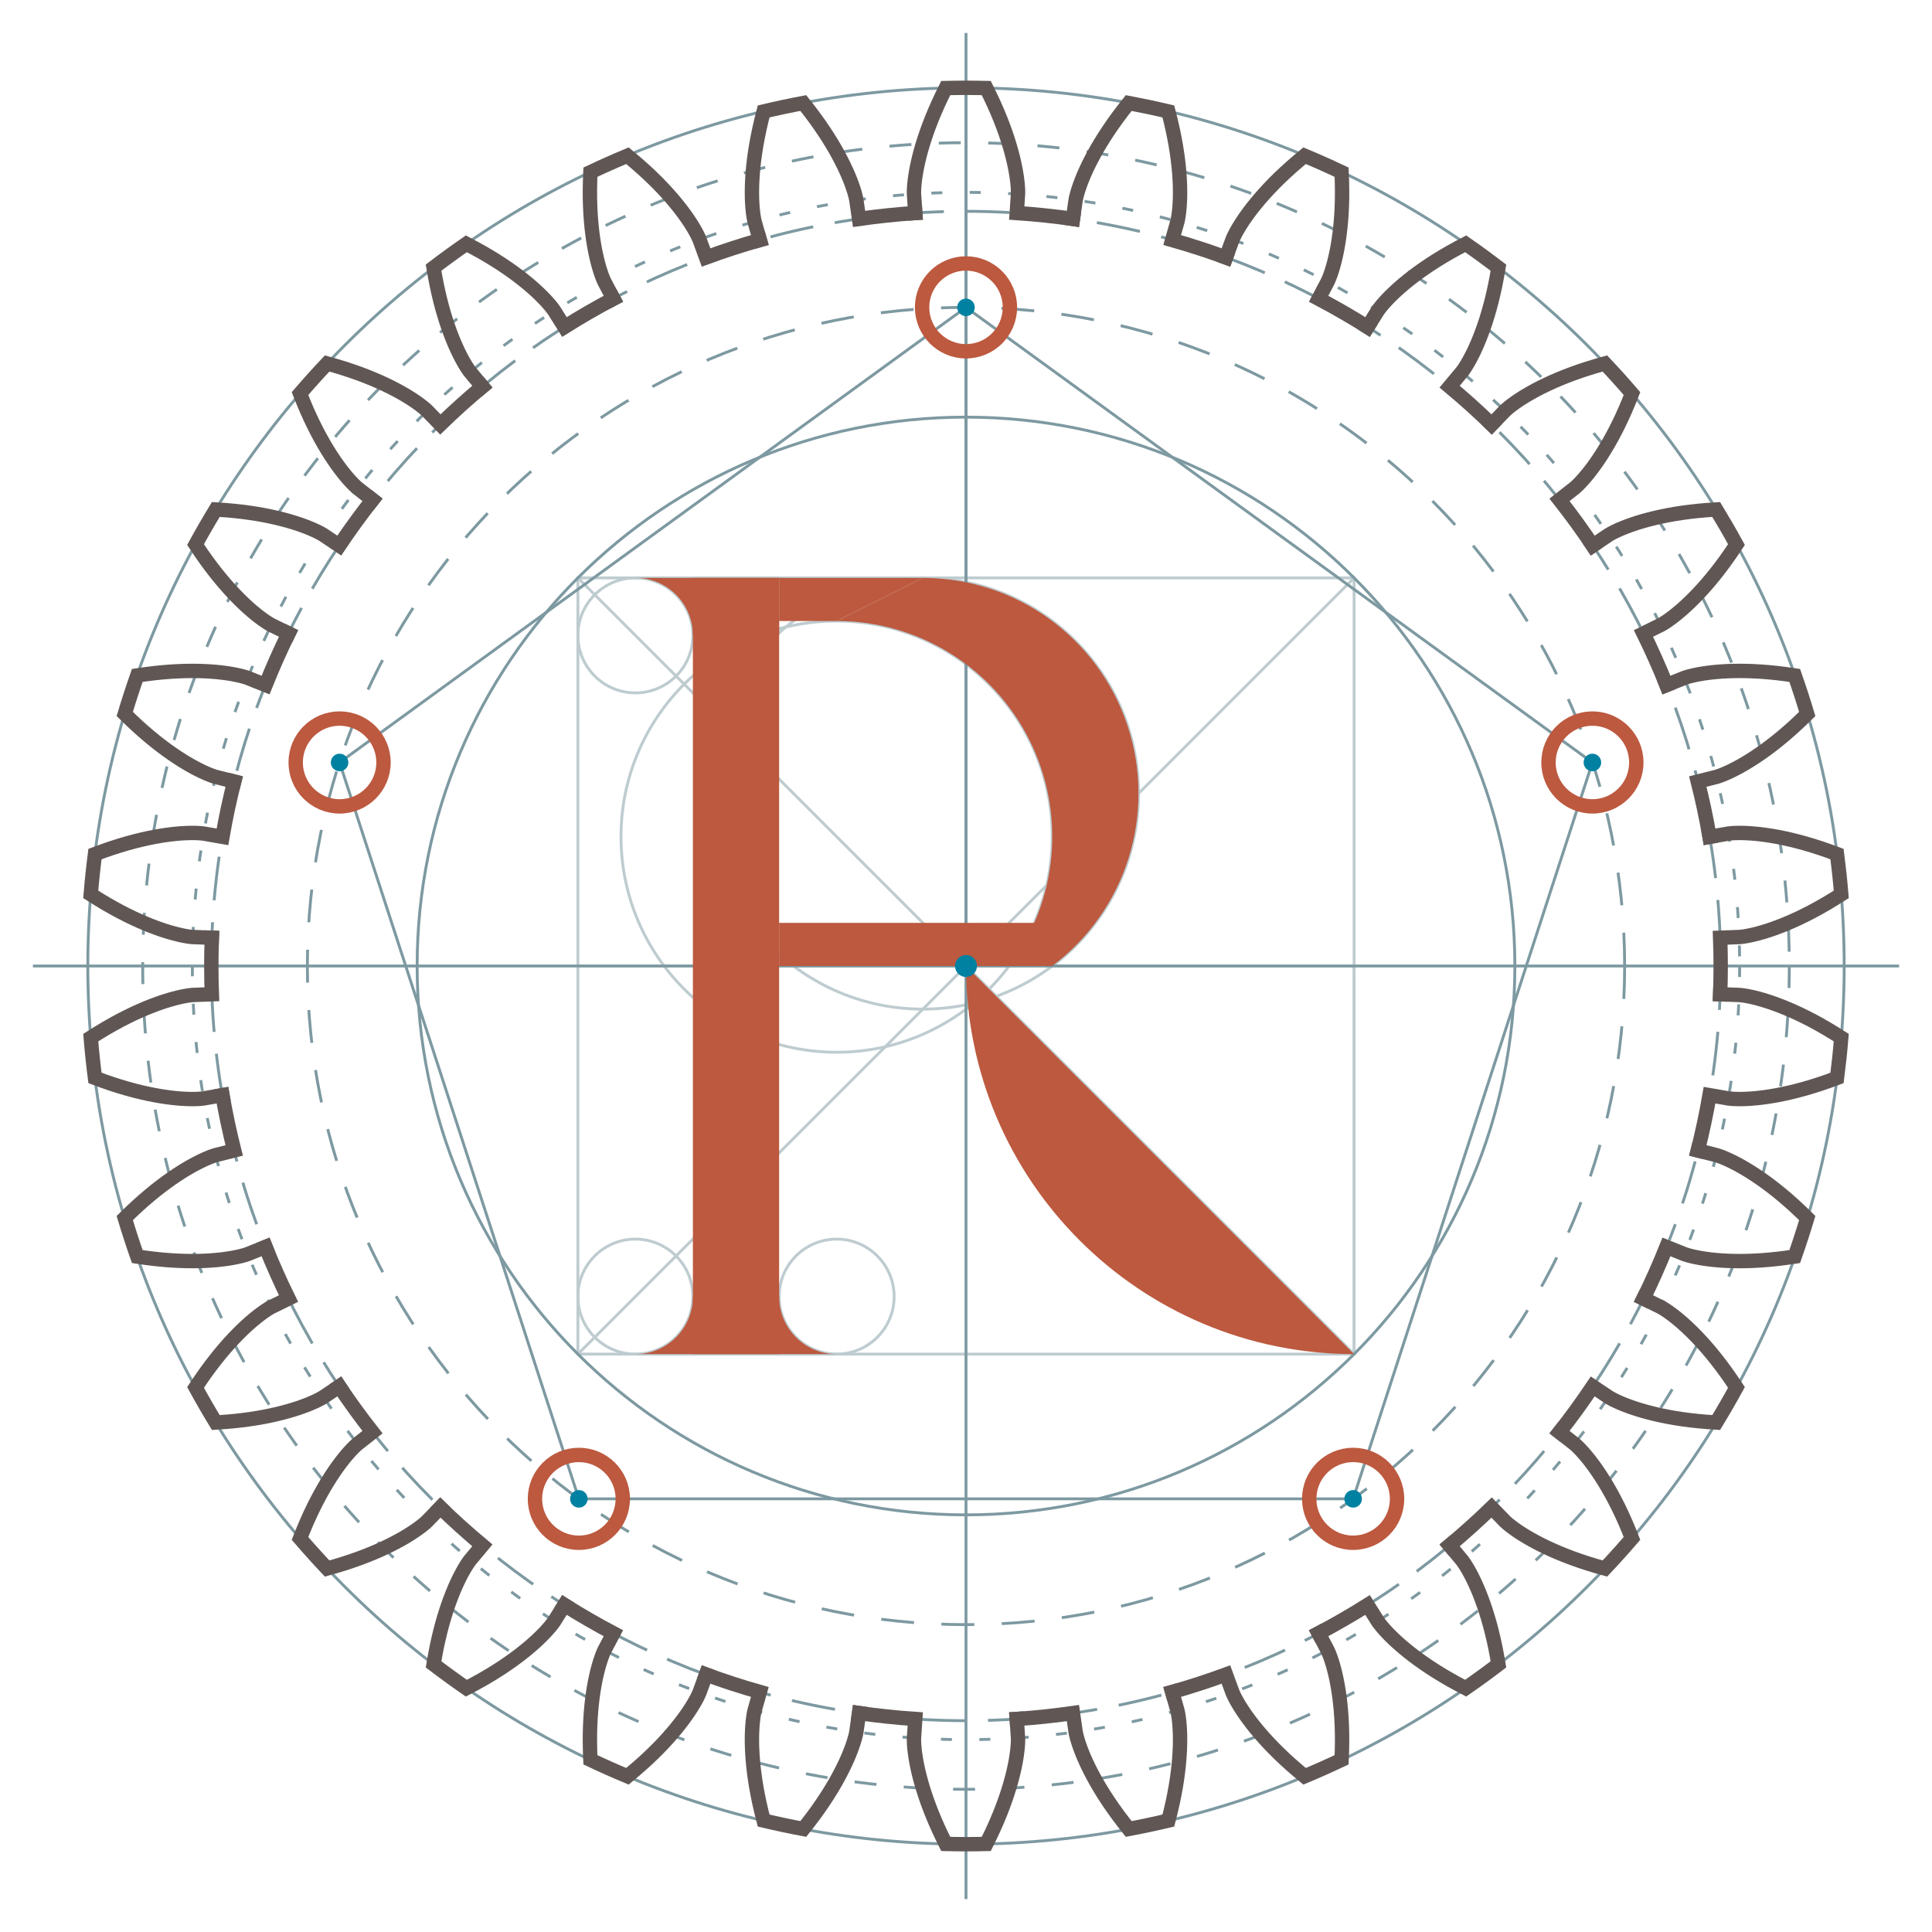
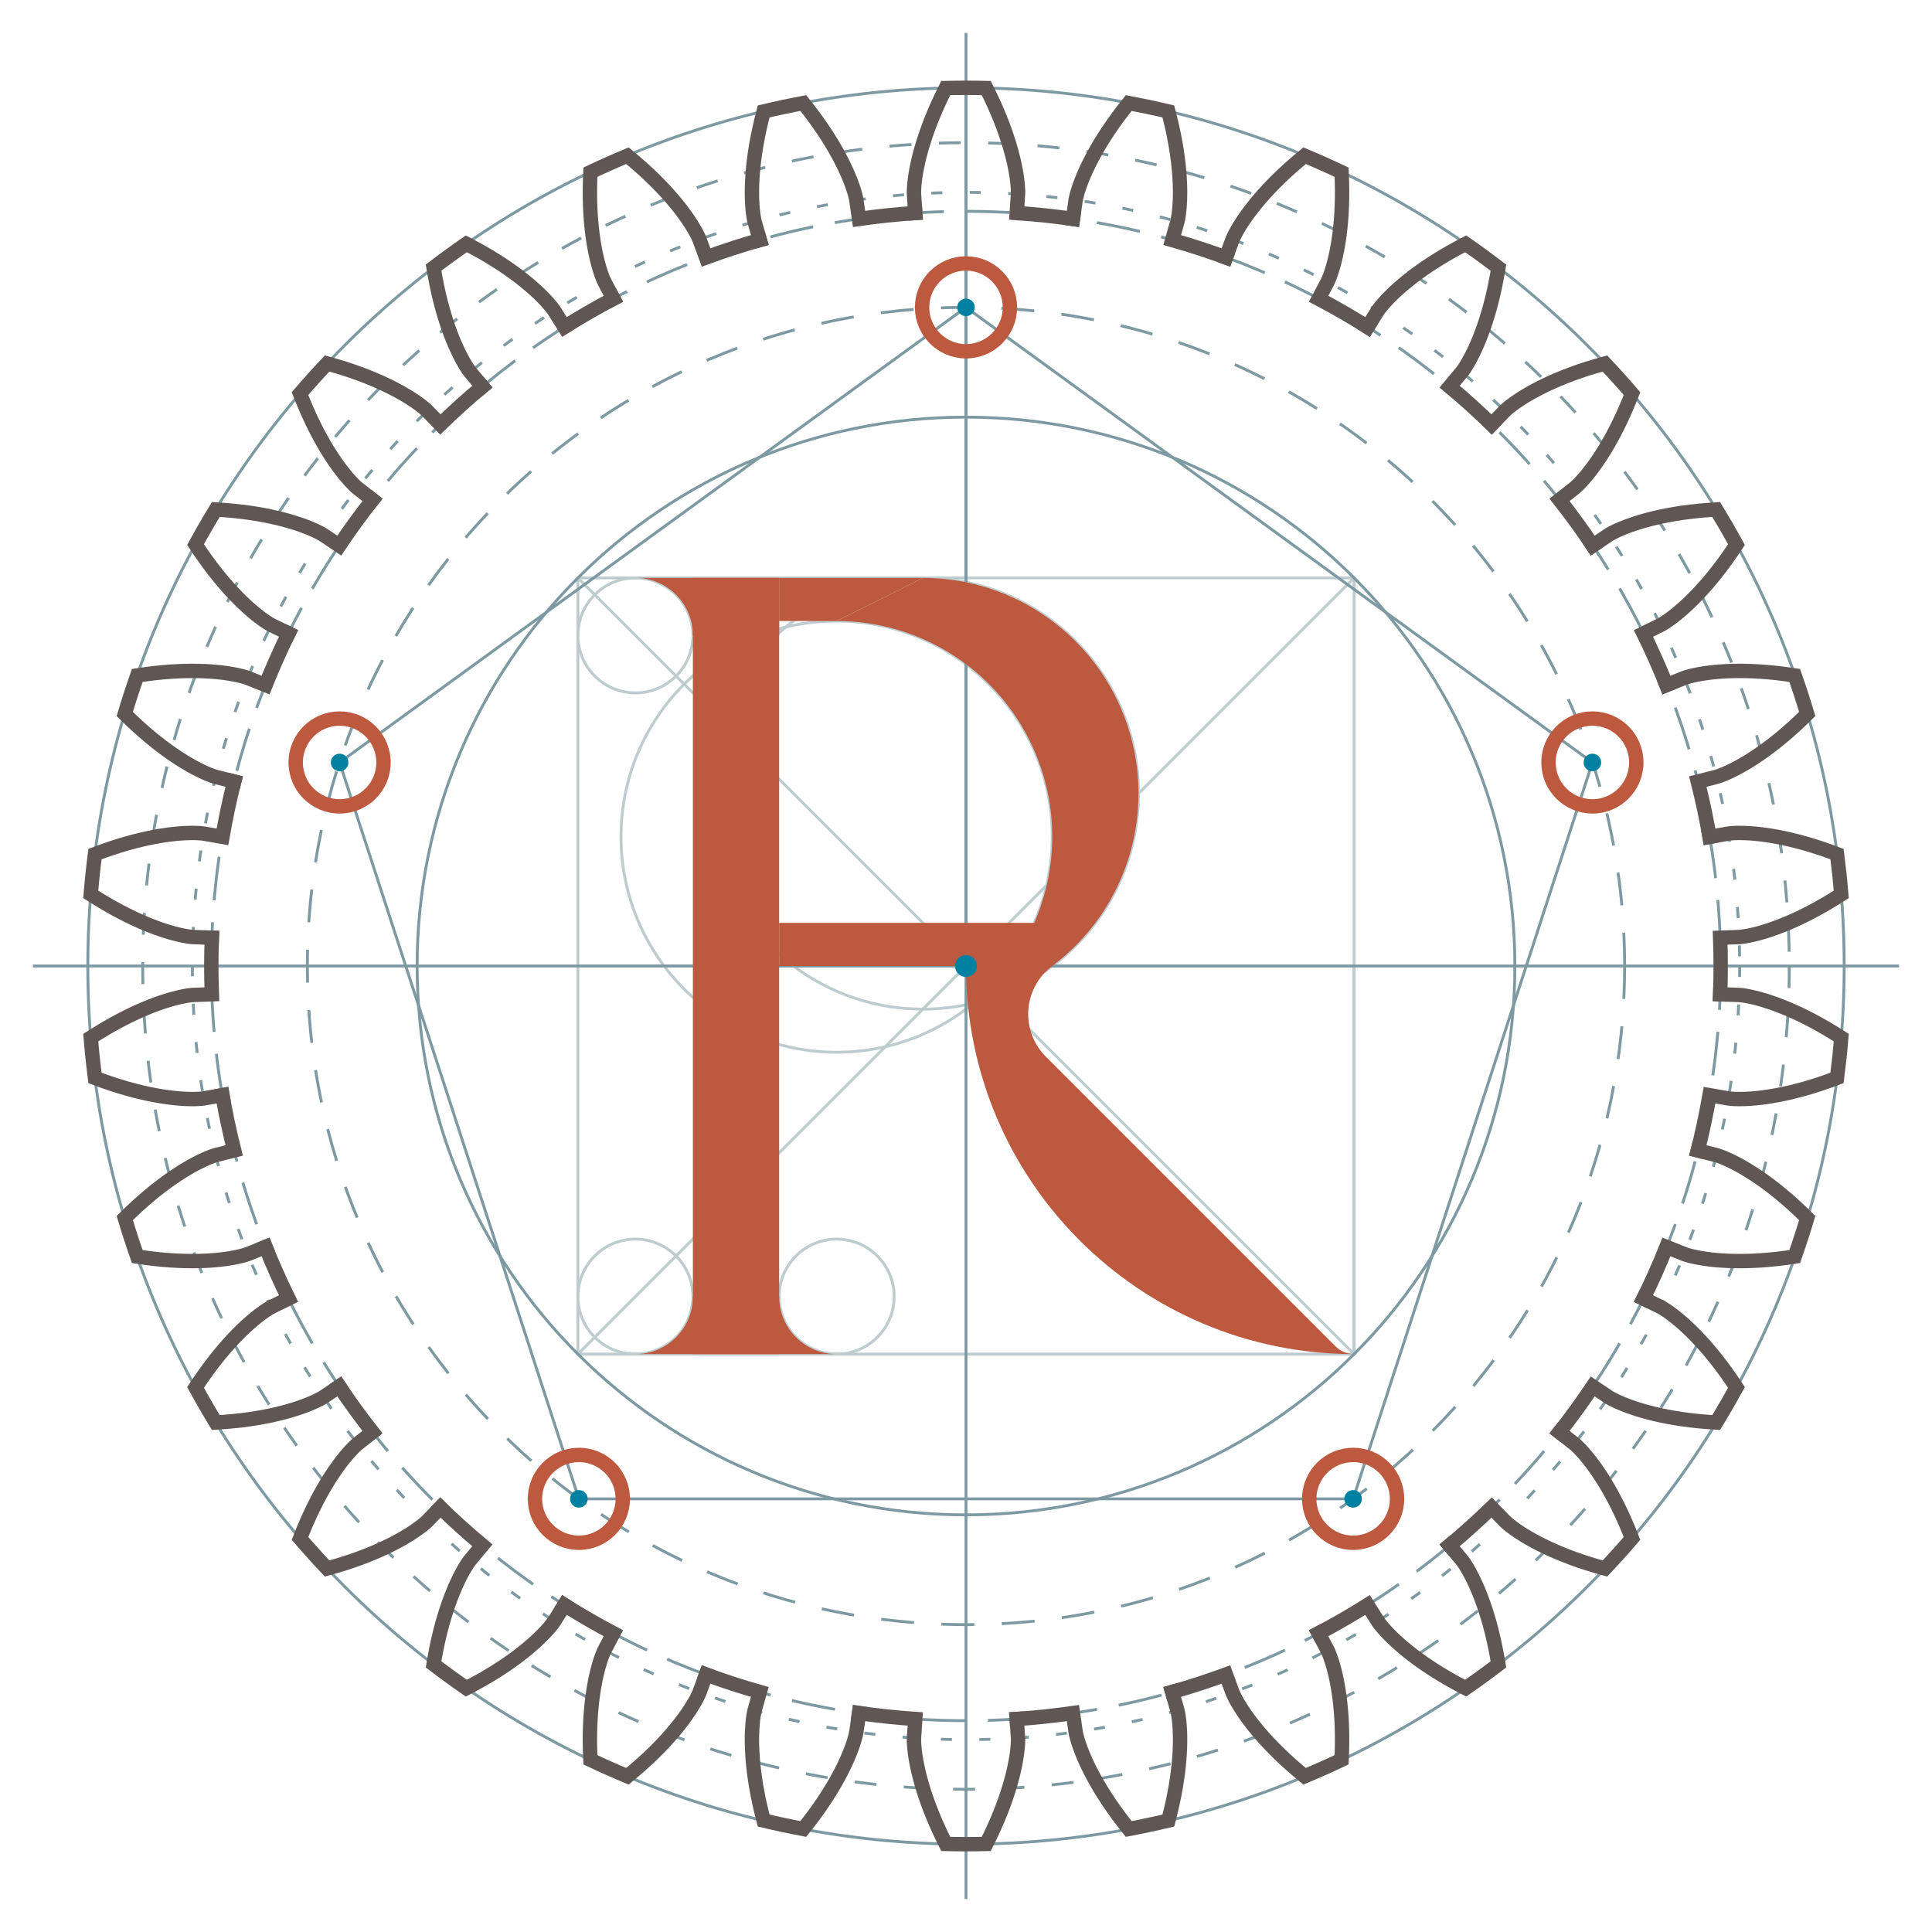
<svg xmlns="http://www.w3.org/2000/svg" width="1024" height="1024" viewBox="-176 -176 352 352" role="img" aria-labelledby="title desc">
  <style>.primary{stroke:#605755}.accent{stroke:#bc593f}.accent-fill{fill:#bc593f}.signal{fill:#0081a1}.guide{stroke:#7d99a1}
@media(prefers-color-scheme:dark){.primary{stroke:#9d9390}.accent{stroke:#ba573d}.accent-fill{fill:#ba573d}.signal{fill:#007f9e}.guide{stroke:#435e65}}</style>
  <defs>
    <path id="tooth" d="M -9.242,-137.189 L -9.474,-140.635 L -9.476,-140.67 L -9.479,-140.776 L -9.481,-140.953 L -9.478,-141.2 L -9.468,-141.517 L -9.446,-141.905 L -9.41,-142.362 L -9.356,-142.889 L -9.283,-143.485 L -9.185,-144.148 L -9.062,-144.879 L -8.908,-145.677 L -8.722,-146.539 L -8.5,-147.466 L -8.239,-148.456 L -7.937,-149.508 L -7.591,-150.62 L -7.197,-151.791 L -6.753,-153.019 L -6.256,-154.303 L -5.703,-155.641 L -5.093,-157.03 L -4.421,-158.47 L -3.687,-159.958 A 160 160 0 0 1 3.687,-159.958 L 4.421,-158.47 L 5.093,-157.03 L 5.703,-155.641 L 6.256,-154.303 L 6.753,-153.019 L 7.197,-151.791 L 7.591,-150.62 L 7.937,-149.508 L 8.239,-148.456 L 8.5,-147.466 L 8.722,-146.539 L 8.908,-145.677 L 9.062,-144.879 L 9.185,-144.148 L 9.283,-143.485 L 9.356,-142.889 L 9.41,-142.362 L 9.446,-141.905 L 9.468,-141.517 L 9.478,-141.2 L 9.481,-140.953 L 9.479,-140.776 L 9.476,-140.67 L 9.474,-140.635 L 9.242,-137.189 A 137.5 137.5 0 0 1 19.483,-136.113" />
  </defs>
  <g class="guide" fill="none" stroke-width="0.524">
    <path d="M -170 0 H 170 M 0 -170 V 170" />
    <circle r="160" />
    <circle r="150" stroke-dasharray="4 5" />
    <circle r="140.954" stroke-dasharray="2 5" />
    <circle r="137.5" stroke-dasharray="8 4" />
    <circle r="100" />
    <circle r="120" stroke-dasharray="6 5" />
    <polygon points="0,-120 114.127,-37.082 70.534,97.082 -70.534,97.082 -114.127,-37.082" />
    <path d="M 0 0 L 0,-160" />
    <g opacity="0.5">
      <rect x="-70.711" y="-70.711" width="141.421" height="141.421" />
      <path d="M -70.711 0 H 70.711 M -70.711 -70.711 L 70.711 70.711 M -70.711 70.711 L 70.711 -70.711 M 0 0 L 70.711,0 M 70.711,0 L 70.711,70.711" />
      <circle cx="-7.857" cy="-31.427" r="39.284" />
      <circle cx="-23.57" cy="-23.57" r="39.284" />
      <circle cx="-60.235" cy="-60.235" r="10.476" />
      <circle cx="-60.235" cy="60.235" r="10.476" />
      <circle cx="-23.57" cy="60.235" r="10.476" />
    </g>
  </g>
  <g class="primary" fill="none" stroke-width="2.619" stroke-linecap="square" stroke-linejoin="miter">
    <use href="#tooth" transform="rotate(0)" />
    <use href="#tooth" transform="rotate(12)" />
    <use href="#tooth" transform="rotate(24)" />
    <use href="#tooth" transform="rotate(36)" />
    <use href="#tooth" transform="rotate(48)" />
    <use href="#tooth" transform="rotate(60)" />
    <use href="#tooth" transform="rotate(72)" />
    <use href="#tooth" transform="rotate(84)" />
    <use href="#tooth" transform="rotate(96)" />
    <use href="#tooth" transform="rotate(108)" />
    <use href="#tooth" transform="rotate(120)" />
    <use href="#tooth" transform="rotate(132)" />
    <use href="#tooth" transform="rotate(144)" />
    <use href="#tooth" transform="rotate(156)" />
    <use href="#tooth" transform="rotate(168)" />
    <use href="#tooth" transform="rotate(180)" />
    <use href="#tooth" transform="rotate(192)" />
    <use href="#tooth" transform="rotate(204)" />
    <use href="#tooth" transform="rotate(216)" />
    <use href="#tooth" transform="rotate(228)" />
    <use href="#tooth" transform="rotate(240)" />
    <use href="#tooth" transform="rotate(252)" />
    <use href="#tooth" transform="rotate(264)" />
    <use href="#tooth" transform="rotate(276)" />
    <use href="#tooth" transform="rotate(288)" />
    <use href="#tooth" transform="rotate(300)" />
    <use href="#tooth" transform="rotate(312)" />
    <use href="#tooth" transform="rotate(324)" />
    <use href="#tooth" transform="rotate(336)" />
    <use href="#tooth" transform="rotate(348)" />
  </g>
  <g class="accent" fill="none" stroke-width="2.619" stroke-linecap="butt" stroke-linejoin="miter">
    <circle cx="0" cy="-120" r="8" />
    <circle cx="114.127" cy="-37.082" r="8" />
    <circle cx="70.534" cy="97.082" r="8" />
    <circle cx="-70.534" cy="97.082" r="8" />
    <circle cx="-114.127" cy="-37.082" r="8" />
  </g>
  <g class="accent-fill" stroke="none" fill-rule="nonzero">
    <path d="M -49.759,-70.711 H -34.046 V 70.711 H -49.759 Z" />
    <path d="M -70.711,-70.711 H -34.046 V -60.235 H -49.759 A 10.476 10.476 0 0 0 -60.235,-70.711 H -70.711 Z" />
    <path d="M -49.759,60.235 A 10.476 10.476 0 0 1 -60.235,70.711 H -23.57 A 10.476 10.476 0 0 1 -34.046,60.235 H -49.759 Z" />
    <path d="M -34.046,-70.711 L -7.857,-70.711 L -23.57,-62.854 L -34.046,-62.854 Z" />
    <path d="M -7.857,-70.711 A 39.284 39.284 0 0 1 15.713,0 L 7.857,0 A 39.284 39.284 0 0 0 -23.57,-62.854 Z" />
    <path d="M -34.046,-7.857 H 15.713 V 0 H -34.046 Z" />
-     <path d="M 0,0 A 70.711 70.711 0 0 0 70.711,70.711 L 0,0 Z" />
+     <path d="M 0,0 A 70.711 70.711 0 0 0 70.711,70.711 A 4.758 4.758 0 0 1 67.346,69.317 L 14.54,16.511 A 10.955 10.955 0 0 1 15.713,0 L 0,0 Z" />
  </g>
  <g class="signal">
    <circle cx="0" cy="-120" r="1.6" />
    <circle cx="114.127" cy="-37.082" r="1.6" />
    <circle cx="70.534" cy="97.082" r="1.6" />
    <circle cx="-70.534" cy="97.082" r="1.6" />
    <circle cx="-114.127" cy="-37.082" r="1.6" />
    <circle r="2" />
  </g>
</svg>
